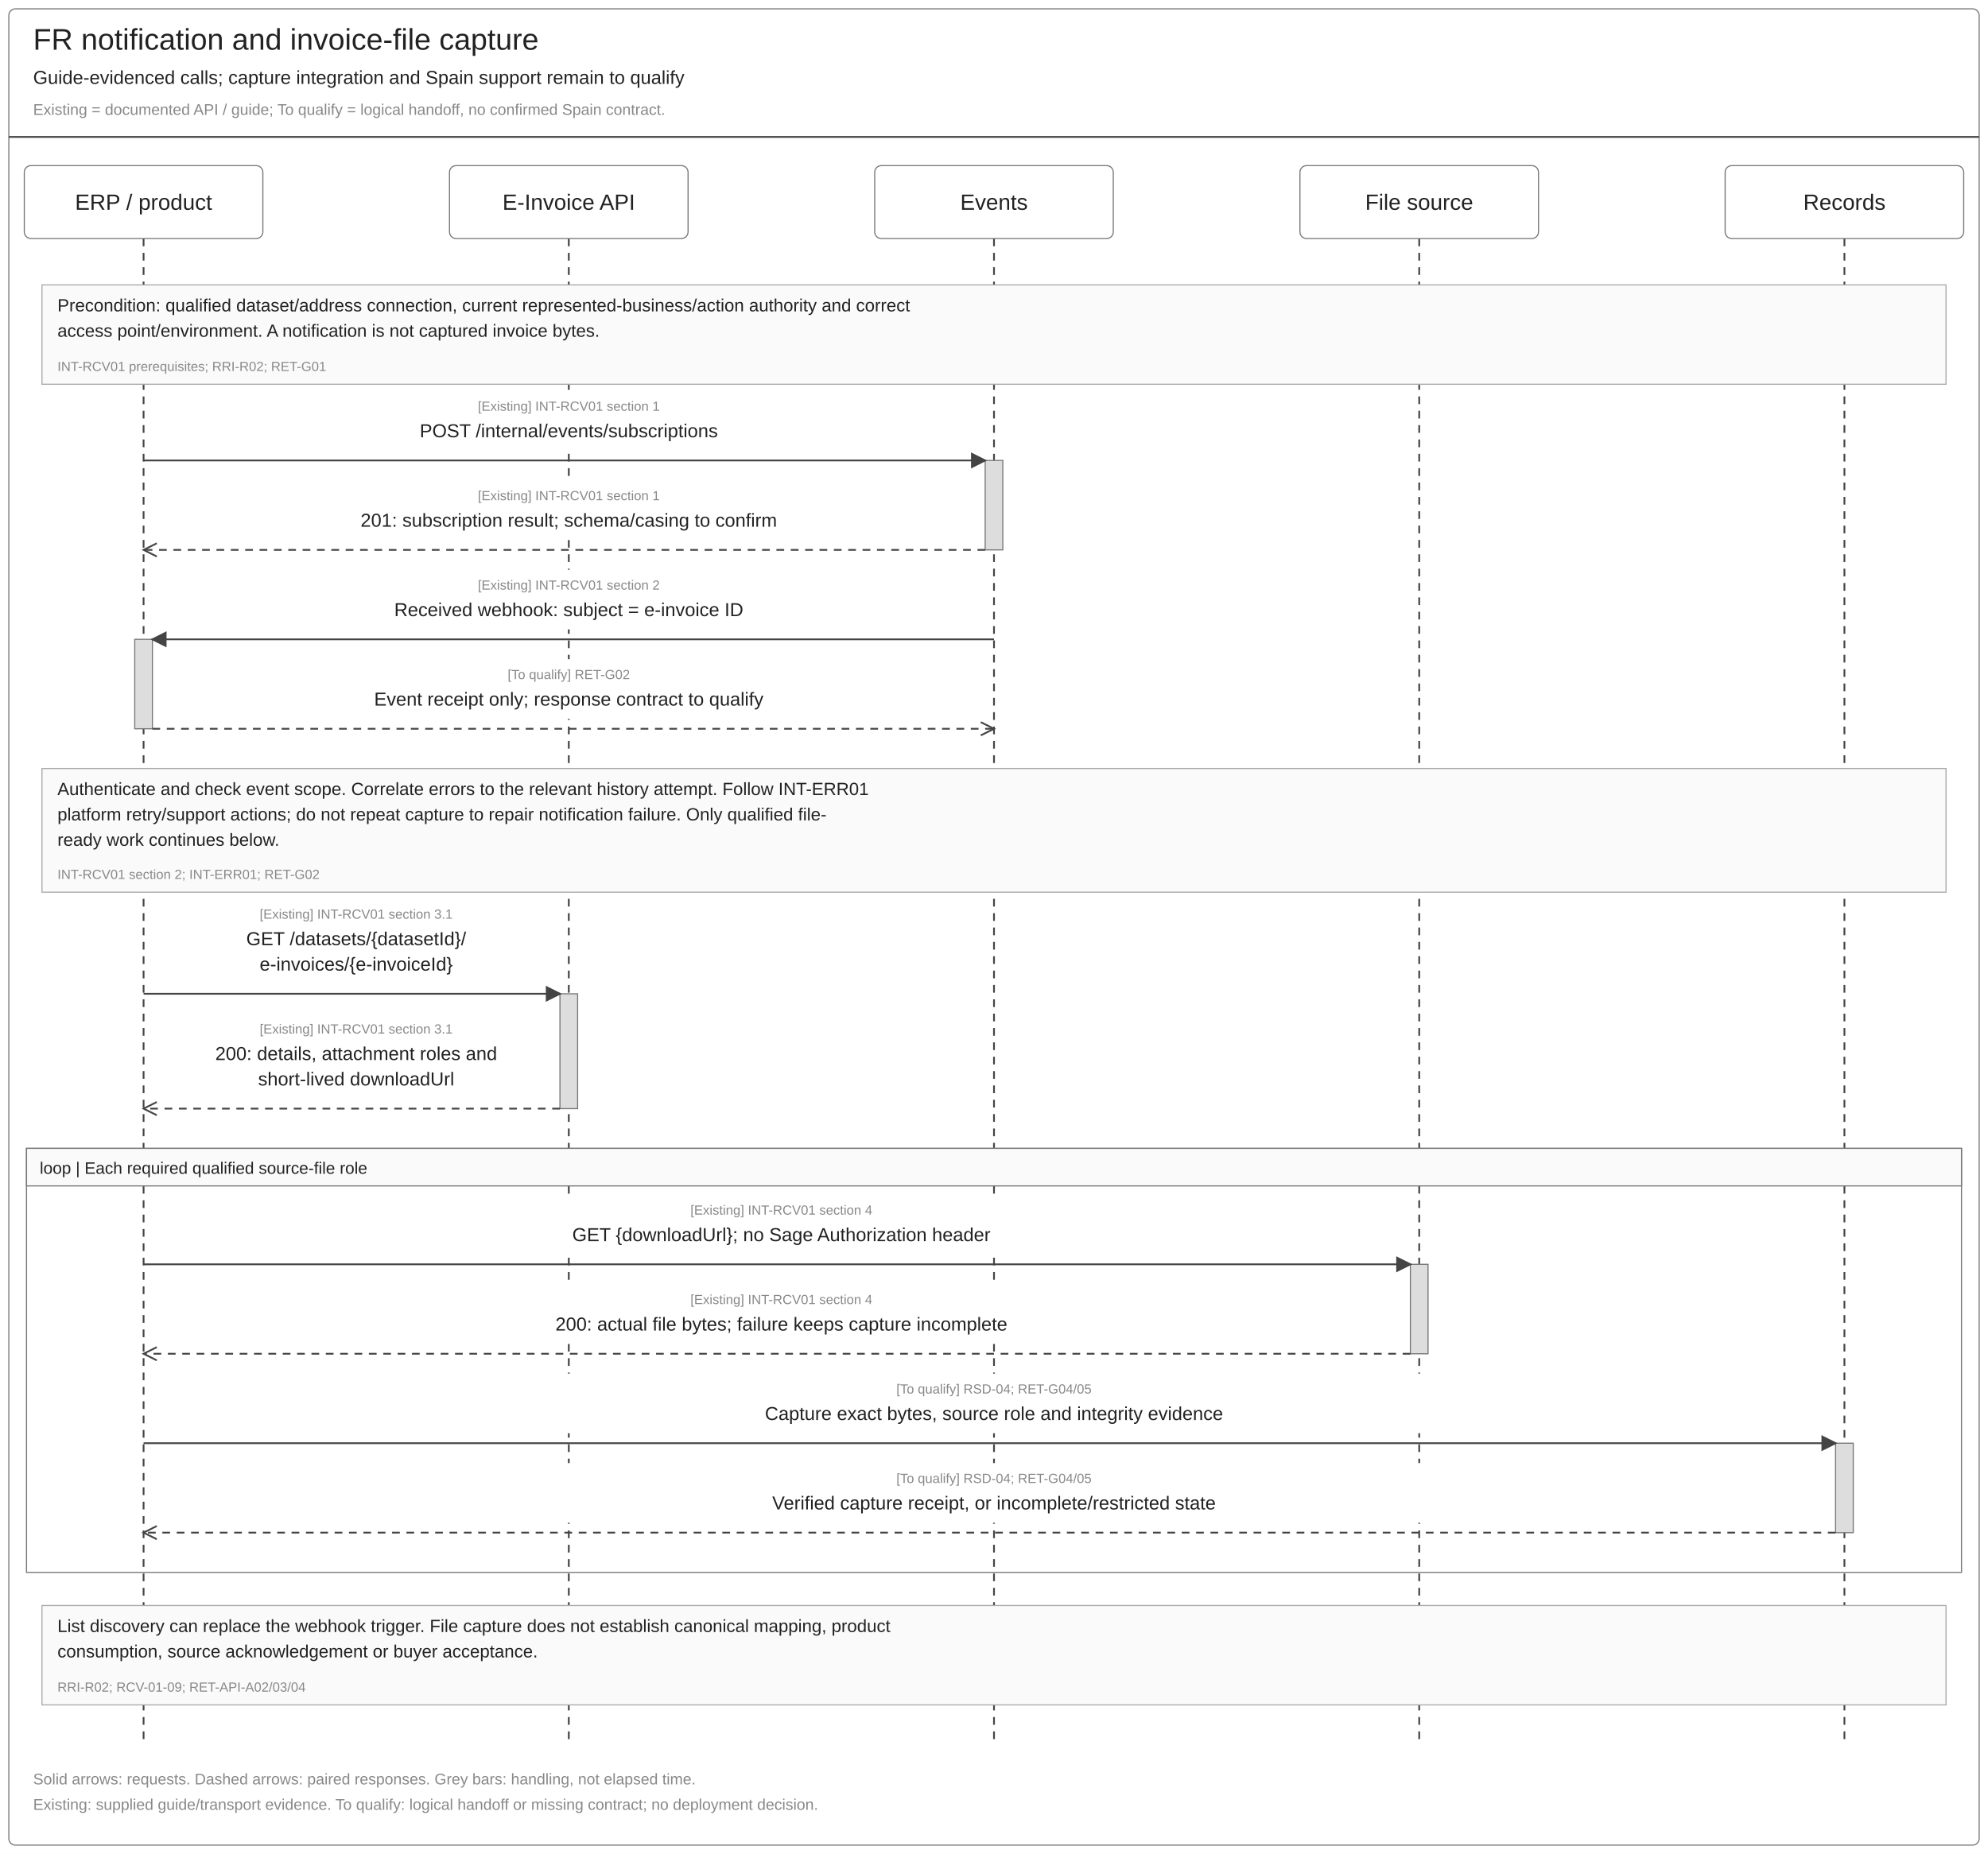
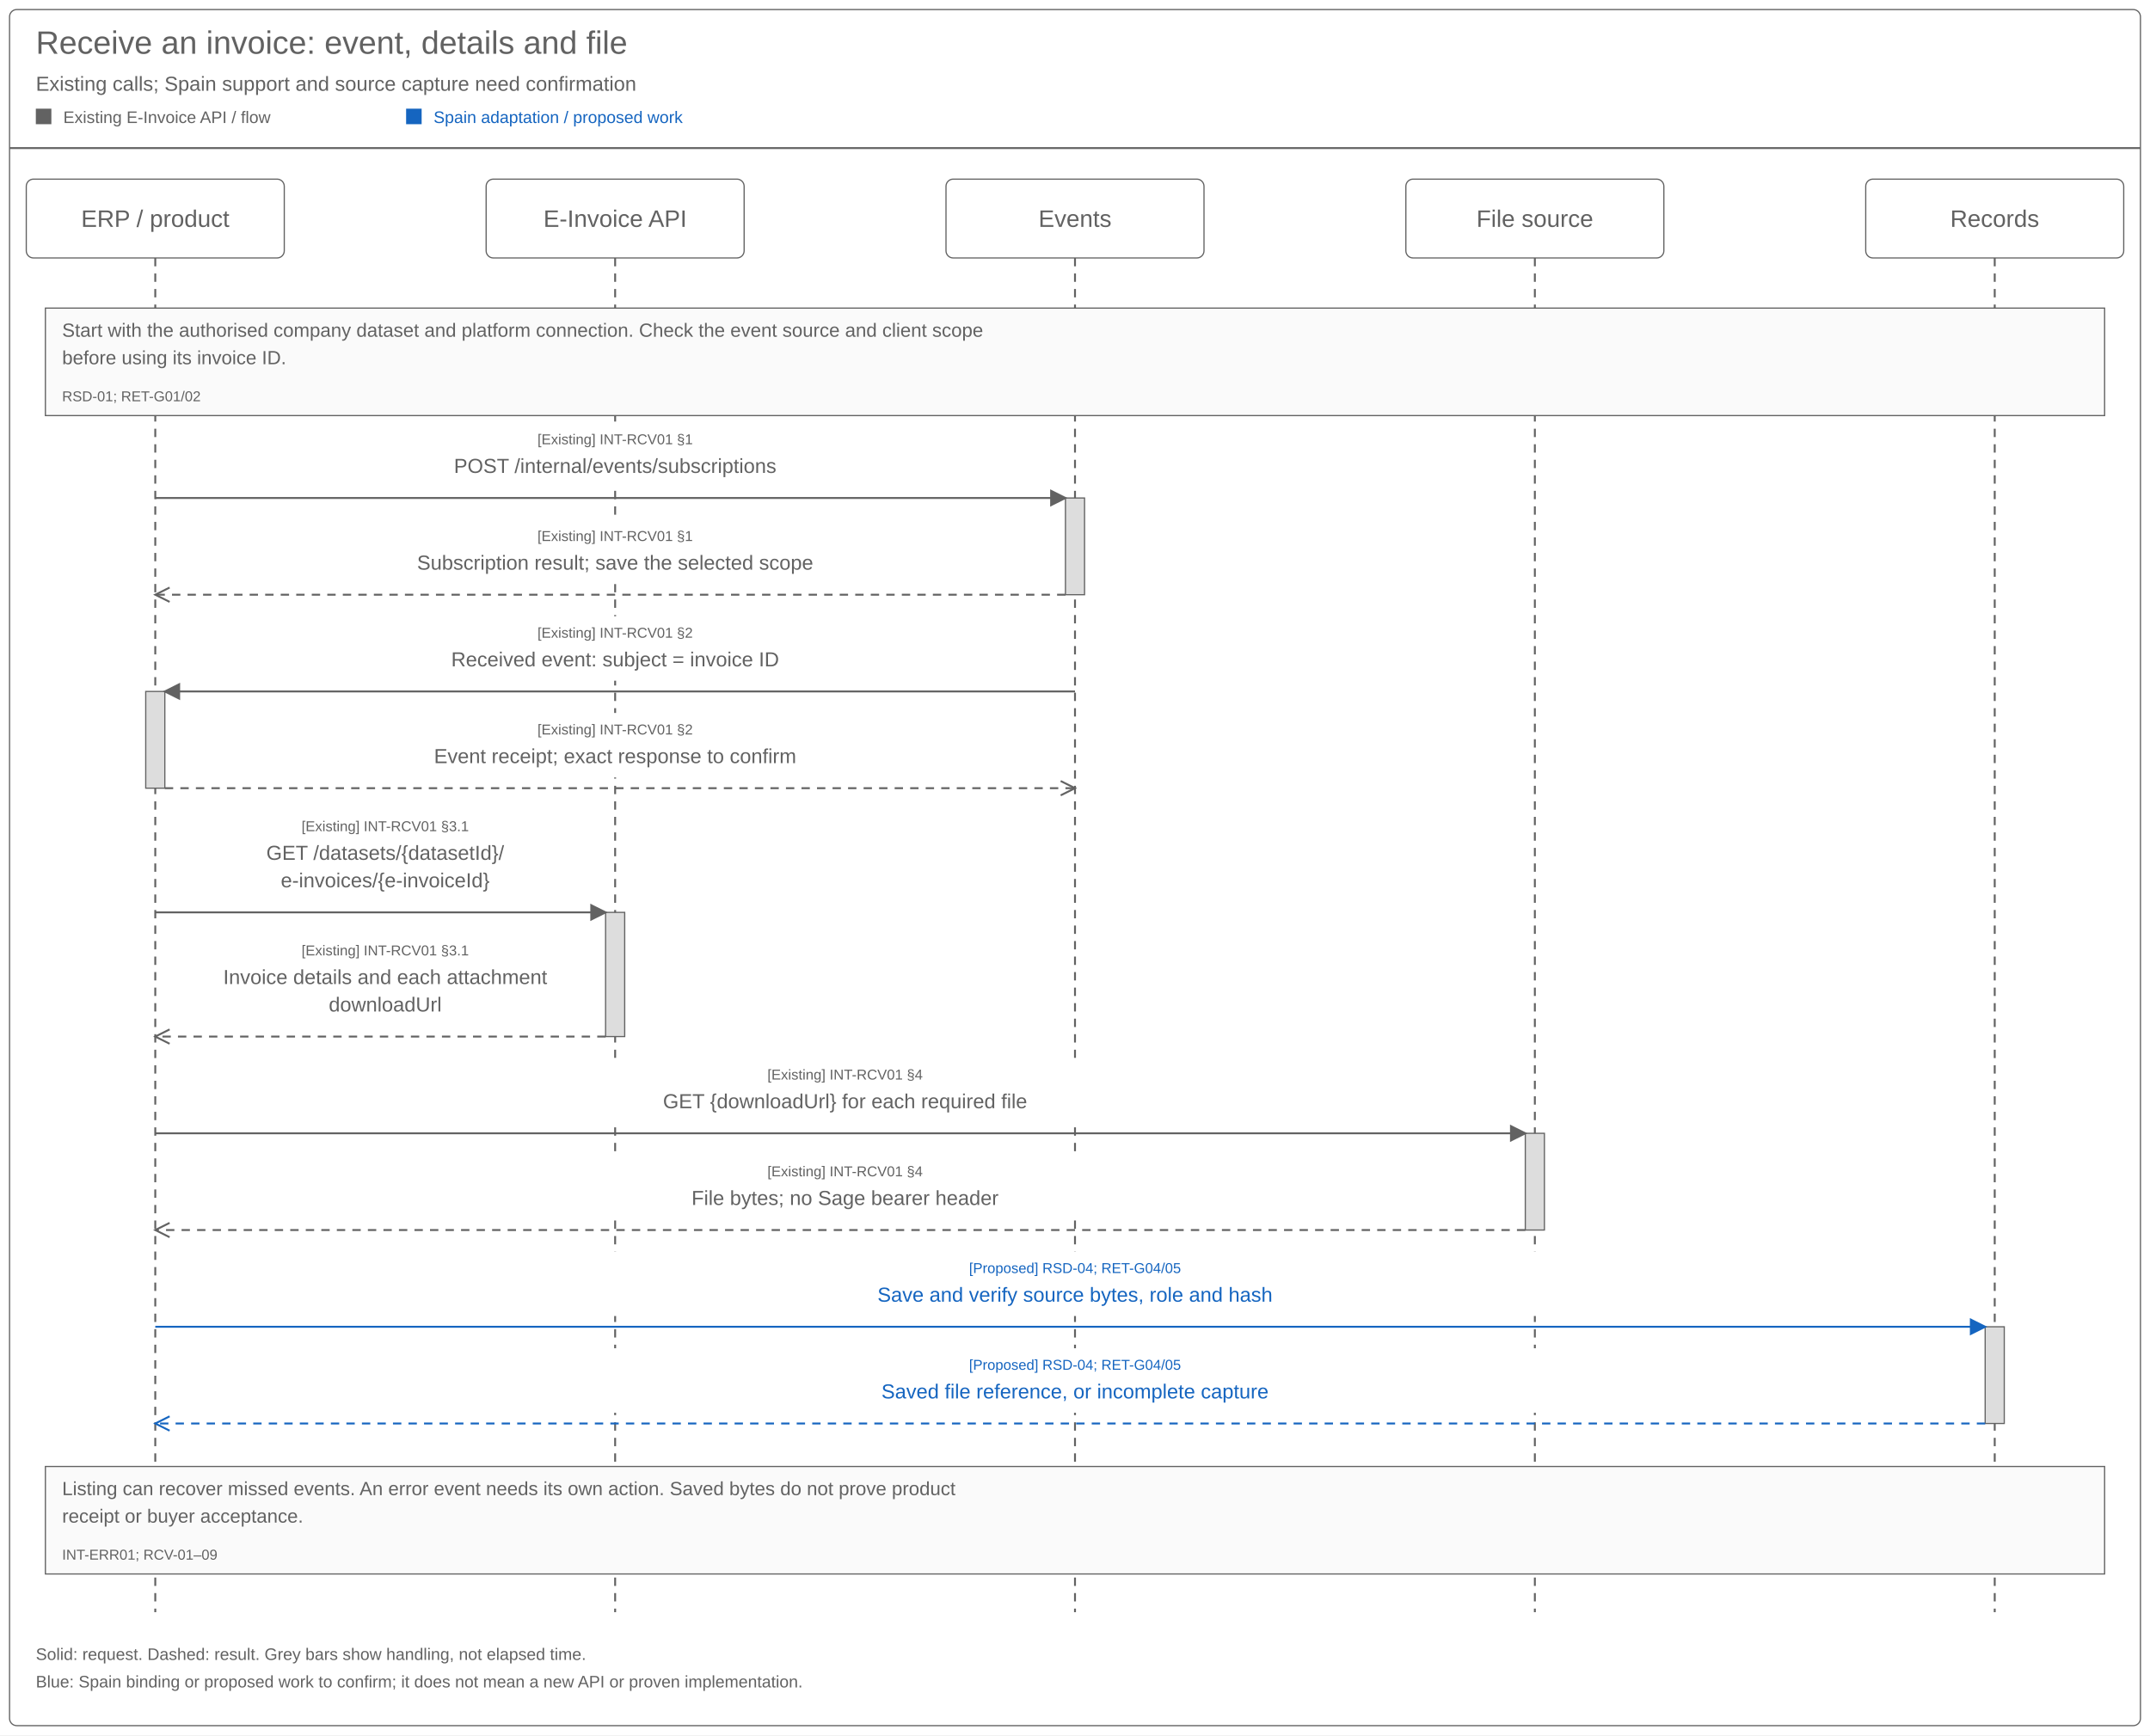
- <svg xmlns="http://www.w3.org/2000/svg" aria-label="FR notification and invoice-file capture" width="1800" height="1679" viewBox="0 0 1800 1679" role="img">
-   <rect width="1800" height="1679" fill="white" />
-   <rect x="8" y="8" width="1784" height="1663" fill="white" stroke="#777777" rx="6" />
-   <text font-family="Arial, sans-serif" font-size="27" text-anchor="start" x="30" y="45" fill="#222222">FR notification and invoice-file capture</text>
-   <text font-family="Arial, sans-serif" font-size="17" text-anchor="start" x="30" y="76" fill="#222222">Guide-evidenced calls; capture integration and Spain support remain to qualify</text>
-   <text font-family="Arial, sans-serif" font-size="14" text-anchor="start" x="30" y="104" fill="#888888">Existing = documented API / guide; To qualify = logical handoff, no confirmed Spain contract.</text>
-   <path d="M 8,124 L 1792,124" fill="none" stroke="#444444" stroke-width="1.6" />
-   <path d="M 130,216 L 130,1576" fill="none" stroke="#444444" stroke-width="1.6" stroke-dasharray="7 6" />
-   <rect x="22" y="150" width="216" height="66" fill="white" stroke="#777777" rx="6" />
-   <text font-family="Arial, sans-serif" font-size="20" text-anchor="middle" x="130" y="190" fill="#222222">ERP / product</text>
-   <path d="M 515,216 L 515,1576" fill="none" stroke="#444444" stroke-width="1.6" stroke-dasharray="7 6" />
-   <rect x="407" y="150" width="216" height="66" fill="white" stroke="#777777" rx="6" />
-   <text font-family="Arial, sans-serif" font-size="20" text-anchor="middle" x="515" y="190" fill="#222222">E-Invoice API</text>
-   <path d="M 900,216 L 900,1576" fill="none" stroke="#444444" stroke-width="1.6" stroke-dasharray="7 6" />
-   <rect x="792" y="150" width="216" height="66" fill="white" stroke="#777777" rx="6" />
-   <text font-family="Arial, sans-serif" font-size="20" text-anchor="middle" x="900" y="190" fill="#222222">Events</text>
-   <path d="M 1285,216 L 1285,1576" fill="none" stroke="#444444" stroke-width="1.6" stroke-dasharray="7 6" />
-   <rect x="1177" y="150" width="216" height="66" fill="white" stroke="#777777" rx="6" />
-   <text font-family="Arial, sans-serif" font-size="20" text-anchor="middle" x="1285" y="190" fill="#222222">File source</text>
-   <path d="M 1670,216 L 1670,1576" fill="none" stroke="#444444" stroke-width="1.6" stroke-dasharray="7 6" />
-   <rect x="1562" y="150" width="216" height="66" fill="white" stroke="#777777" rx="6" />
-   <text font-family="Arial, sans-serif" font-size="20" text-anchor="middle" x="1670" y="190" fill="#222222">Records</text>
-   <rect x="24" y="1040" width="1752" height="384" fill="none" stroke="#777777" rx="0" />
-   <rect x="892" y="417" width="16" height="81" fill="#dddddd" stroke="#777777" rx="0" />
-   <rect x="122" y="579" width="16" height="81" fill="#dddddd" stroke="#777777" rx="0" />
-   <rect x="507" y="900" width="16" height="104" fill="#dddddd" stroke="#777777" rx="0" />
-   <rect x="1277" y="1145" width="16" height="81" fill="#dddddd" stroke="#777777" rx="0" />
-   <rect x="1662" y="1307" width="16" height="81" fill="#dddddd" stroke="#777777" rx="0" />
-   <rect x="24" y="1040" width="1752" height="34" fill="#fafafa" stroke="#777777" rx="0" />
-   <text font-family="Arial, sans-serif" font-size="15" text-anchor="start" x="36" y="1063" fill="#222222">loop | Each required qualified source-file role</text>
-   <rect x="38" y="258" width="1724" height="90" fill="#fafafa" stroke="#aaaaaa" rx="0" />
-   <text font-family="Arial, sans-serif" font-size="16" text-anchor="start" x="52" y="282" fill="#222222">Precondition: qualified dataset/address connection, current represented-business/action authority and correct</text>
-   <text font-family="Arial, sans-serif" font-size="16" text-anchor="start" x="52" y="305" fill="#222222">access point/environment. A notification is not captured invoice bytes.</text>
-   <text font-family="Arial, sans-serif" font-size="12" text-anchor="start" x="52" y="336" fill="#888888">INT-RCV01 prerequisites; RRI-R02; RET-G01</text>
-   <rect x="38" y="696" width="1724" height="112" fill="#fafafa" stroke="#aaaaaa" rx="0" />
-   <text font-family="Arial, sans-serif" font-size="16" text-anchor="start" x="52" y="720" fill="#222222">Authenticate and check event scope. Correlate errors to the relevant history attempt. Follow INT-ERR01</text>
-   <text font-family="Arial, sans-serif" font-size="16" text-anchor="start" x="52" y="743" fill="#222222">platform retry/support actions; do not repeat capture to repair notification failure. Only qualified file-</text>
-   <text font-family="Arial, sans-serif" font-size="16" text-anchor="start" x="52" y="766" fill="#222222">ready work continues below.</text>
-   <text font-family="Arial, sans-serif" font-size="12" text-anchor="start" x="52" y="796" fill="#888888">INT-RCV01 section 2; INT-ERR01; RET-G02</text>
-   <rect x="38" y="1454" width="1724" height="90" fill="#fafafa" stroke="#aaaaaa" rx="0" />
-   <text font-family="Arial, sans-serif" font-size="16" text-anchor="start" x="52" y="1478" fill="#222222">List discovery can replace the webhook trigger. File capture does not establish canonical mapping, product</text>
-   <text font-family="Arial, sans-serif" font-size="16" text-anchor="start" x="52" y="1501" fill="#222222">consumption, source acknowledgement or buyer acceptance.</text>
-   <text font-family="Arial, sans-serif" font-size="12" text-anchor="start" x="52" y="1532" fill="#888888">RRI-R02; RCV-01-09; RET-API-A02/03/04</text>
+ <svg xmlns="http://www.w3.org/2000/svg" aria-label="Receive an invoice: event, details and file" width="1800" height="1453" viewBox="0 0 1800 1453" role="img">
+   <rect width="1800" height="1453" fill="white" />
+   <rect x="8" y="8" width="1784" height="1437" fill="white" stroke="#626262" rx="6" />
+   <text font-family="Arial, sans-serif" font-size="27" text-anchor="start" x="30" y="45" fill="#626262">Receive an invoice: event, details and file</text>
+   <text font-family="Arial, sans-serif" font-size="17" text-anchor="start" x="30" y="76" fill="#626262">Existing calls; Spain support and source capture need confirmation</text>
+   <path d="M 8,124 L 1792,124" fill="none" stroke="#626262" stroke-width="1.6" />
+   <path d="M 130,216 L 130,1350" fill="none" stroke="#626262" stroke-width="1.6" stroke-dasharray="7 6" />
+   <rect x="22" y="150" width="216" height="66" fill="white" stroke="#626262" rx="6" />
+   <text font-family="Arial, sans-serif" font-size="20" text-anchor="middle" x="130" y="190" fill="#626262">ERP / product</text>
+   <path d="M 515,216 L 515,1350" fill="none" stroke="#626262" stroke-width="1.6" stroke-dasharray="7 6" />
+   <rect x="407" y="150" width="216" height="66" fill="white" stroke="#626262" rx="6" />
+   <text font-family="Arial, sans-serif" font-size="20" text-anchor="middle" x="515" y="190" fill="#626262">E-Invoice API</text>
+   <path d="M 900,216 L 900,1350" fill="none" stroke="#626262" stroke-width="1.6" stroke-dasharray="7 6" />
+   <rect x="792" y="150" width="216" height="66" fill="white" stroke="#626262" rx="6" />
+   <text font-family="Arial, sans-serif" font-size="20" text-anchor="middle" x="900" y="190" fill="#626262">Events</text>
+   <path d="M 1285,216 L 1285,1350" fill="none" stroke="#626262" stroke-width="1.6" stroke-dasharray="7 6" />
+   <rect x="1177" y="150" width="216" height="66" fill="white" stroke="#626262" rx="6" />
+   <text font-family="Arial, sans-serif" font-size="20" text-anchor="middle" x="1285" y="190" fill="#626262">File source</text>
+   <path d="M 1670,216 L 1670,1350" fill="none" stroke="#626262" stroke-width="1.6" stroke-dasharray="7 6" />
+   <rect x="1562" y="150" width="216" height="66" fill="white" stroke="#626262" rx="6" />
+   <text font-family="Arial, sans-serif" font-size="20" text-anchor="middle" x="1670" y="190" fill="#626262">Records</text>
+   <rect x="892" y="417" width="16" height="81" fill="#dddddd" stroke="#626262" rx="0" />
+   <rect x="122" y="579" width="16" height="81" fill="#dddddd" stroke="#626262" rx="0" />
+   <rect x="507" y="764" width="16" height="104" fill="#dddddd" stroke="#626262" rx="0" />
+   <rect x="1277" y="949" width="16" height="81" fill="#dddddd" stroke="#626262" rx="0" />
+   <rect x="1662" y="1111" width="16" height="81" fill="#dddddd" stroke="#626262" rx="0" />
+   <rect x="38" y="258" width="1724" height="90" fill="#fafafa" stroke="#626262" rx="0" />
+   <text font-family="Arial, sans-serif" font-size="16" text-anchor="start" x="52" y="282" fill="#626262">Start with the authorised company dataset and platform connection. Check the event source and client scope</text>
+   <text font-family="Arial, sans-serif" font-size="16" text-anchor="start" x="52" y="305" fill="#626262">before using its invoice ID.</text>
+   <text font-family="Arial, sans-serif" font-size="12" text-anchor="start" x="52" y="336" fill="#626262">RSD-01; RET-G01/02</text>
+   <rect x="38" y="1228" width="1724" height="90" fill="#fafafa" stroke="#626262" rx="0" />
+   <text font-family="Arial, sans-serif" font-size="16" text-anchor="start" x="52" y="1252" fill="#626262">Listing can recover missed events. An error event needs its own action. Saved bytes do not prove product</text>
+   <text font-family="Arial, sans-serif" font-size="16" text-anchor="start" x="52" y="1275" fill="#626262">receipt or buyer acceptance.</text>
+   <text font-family="Arial, sans-serif" font-size="12" text-anchor="start" x="52" y="1306" fill="#626262">INT-ERR01; RCV-01–09</text>
  <rect x="142" y="354" width="746" height="54" fill="white" stroke="none" rx="0" />
-   <text font-family="Arial, sans-serif" font-size="12" text-anchor="middle" x="515.0" y="372" fill="#888888">[Existing] INT-RCV01 section 1</text>
-   <text font-family="Arial, sans-serif" font-size="17" text-anchor="middle" x="515.0" y="396" fill="#222222">POST /internal/events/subscriptions</text>
-   <path d="M 130,417 L 892,417" fill="none" stroke="#444444" stroke-width="1.6" />
-   <path stroke-width="1.6" d="M 880,411 L 892,417 L 880,423 Z" fill="#444444" stroke="#444444" />
+   <text font-family="Arial, sans-serif" font-size="12" text-anchor="middle" x="515.0" y="372" fill="#626262">[Existing] INT-RCV01 §1</text>
+   <text font-family="Arial, sans-serif" font-size="17" text-anchor="middle" x="515.0" y="396" fill="#626262">POST /internal/events/subscriptions</text>
+   <path d="M 130,417 L 892,417" fill="none" stroke="#626262" stroke-width="1.6" />
+   <path stroke-width="1.6" d="M 880,411 L 892,417 L 880,423 Z" fill="#626262" stroke="#626262" />
  <rect x="142" y="435" width="746" height="54" fill="white" stroke="none" rx="0" />
-   <text font-family="Arial, sans-serif" font-size="12" text-anchor="middle" x="515.0" y="453" fill="#888888">[Existing] INT-RCV01 section 1</text>
-   <text font-family="Arial, sans-serif" font-size="17" text-anchor="middle" x="515.0" y="477" fill="#222222">201: subscription result; schema/casing to confirm</text>
-   <path d="M 892,498 L 130,498" fill="none" stroke="#444444" stroke-width="1.6" stroke-dasharray="7 6" />
-   <path stroke-width="1.6" d="M 142,492 L 130,498 L 142,504" fill="none" stroke="#444444" />
+   <text font-family="Arial, sans-serif" font-size="12" text-anchor="middle" x="515.0" y="453" fill="#626262">[Existing] INT-RCV01 §1</text>
+   <text font-family="Arial, sans-serif" font-size="17" text-anchor="middle" x="515.0" y="477" fill="#626262">Subscription result; save the selected scope</text>
+   <path d="M 892,498 L 130,498" fill="none" stroke="#626262" stroke-width="1.6" stroke-dasharray="7 6" />
+   <path stroke-width="1.6" d="M 142,492 L 130,498 L 142,504" fill="none" stroke="#626262" />
  <rect x="142" y="516" width="746" height="54" fill="white" stroke="none" rx="0" />
-   <text font-family="Arial, sans-serif" font-size="12" text-anchor="middle" x="515.0" y="534" fill="#888888">[Existing] INT-RCV01 section 2</text>
-   <text font-family="Arial, sans-serif" font-size="17" text-anchor="middle" x="515.0" y="558" fill="#222222">Received webhook: subject = e-invoice ID</text>
-   <path d="M 900,579 L 138,579" fill="none" stroke="#444444" stroke-width="1.6" />
-   <path stroke-width="1.6" d="M 150,573 L 138,579 L 150,585 Z" fill="#444444" stroke="#444444" />
+   <text font-family="Arial, sans-serif" font-size="12" text-anchor="middle" x="515.0" y="534" fill="#626262">[Existing] INT-RCV01 §2</text>
+   <text font-family="Arial, sans-serif" font-size="17" text-anchor="middle" x="515.0" y="558" fill="#626262">Received event: subject = invoice ID</text>
+   <path d="M 900,579 L 138,579" fill="none" stroke="#626262" stroke-width="1.6" />
+   <path stroke-width="1.6" d="M 150,573 L 138,579 L 150,585 Z" fill="#626262" stroke="#626262" />
  <rect x="142" y="597" width="746" height="54" fill="white" stroke="none" rx="0" />
-   <text font-family="Arial, sans-serif" font-size="12" text-anchor="middle" x="515.0" y="615" fill="#888888">[To qualify] RET-G02</text>
-   <text font-family="Arial, sans-serif" font-size="17" text-anchor="middle" x="515.0" y="639" fill="#222222">Event receipt only; response contract to qualify</text>
-   <path d="M 138,660 L 900,660" fill="none" stroke="#444444" stroke-width="1.6" stroke-dasharray="7 6" />
-   <path stroke-width="1.6" d="M 888,654 L 900,660 L 888,666" fill="none" stroke="#444444" />
-   <rect x="142" y="814" width="361" height="77" fill="white" stroke="none" rx="0" />
-   <text font-family="Arial, sans-serif" font-size="12" text-anchor="middle" x="322.5" y="832" fill="#888888">[Existing] INT-RCV01 section 3.1</text>
-   <text font-family="Arial, sans-serif" font-size="17" text-anchor="middle" x="322.5" y="856" fill="#222222">GET /datasets/{datasetId}/</text>
-   <text font-family="Arial, sans-serif" font-size="17" text-anchor="middle" x="322.5" y="879" fill="#222222">e-invoices/{e-invoiceId}</text>
-   <path d="M 130,900 L 507,900" fill="none" stroke="#444444" stroke-width="1.6" />
-   <path stroke-width="1.6" d="M 495,894 L 507,900 L 495,906 Z" fill="#444444" stroke="#444444" />
-   <rect x="142" y="918" width="361" height="77" fill="white" stroke="none" rx="0" />
-   <text font-family="Arial, sans-serif" font-size="12" text-anchor="middle" x="322.5" y="936" fill="#888888">[Existing] INT-RCV01 section 3.1</text>
-   <text font-family="Arial, sans-serif" font-size="17" text-anchor="middle" x="322.5" y="960" fill="#222222">200: details, attachment roles and</text>
-   <text font-family="Arial, sans-serif" font-size="17" text-anchor="middle" x="322.5" y="983" fill="#222222">short-lived downloadUrl</text>
-   <path d="M 507,1004 L 130,1004" fill="none" stroke="#444444" stroke-width="1.6" stroke-dasharray="7 6" />
-   <path stroke-width="1.6" d="M 142,998 L 130,1004 L 142,1010" fill="none" stroke="#444444" />
-   <rect x="142" y="1082" width="1131" height="54" fill="white" stroke="none" rx="0" />
-   <text font-family="Arial, sans-serif" font-size="12" text-anchor="middle" x="707.5" y="1100" fill="#888888">[Existing] INT-RCV01 section 4</text>
-   <text font-family="Arial, sans-serif" font-size="17" text-anchor="middle" x="707.5" y="1124" fill="#222222">GET {downloadUrl}; no Sage Authorization header</text>
-   <path d="M 130,1145 L 1277,1145" fill="none" stroke="#444444" stroke-width="1.6" />
-   <path stroke-width="1.6" d="M 1265,1139 L 1277,1145 L 1265,1151 Z" fill="#444444" stroke="#444444" />
-   <rect x="142" y="1163" width="1131" height="54" fill="white" stroke="none" rx="0" />
-   <text font-family="Arial, sans-serif" font-size="12" text-anchor="middle" x="707.5" y="1181" fill="#888888">[Existing] INT-RCV01 section 4</text>
-   <text font-family="Arial, sans-serif" font-size="17" text-anchor="middle" x="707.5" y="1205" fill="#222222">200: actual file bytes; failure keeps capture incomplete</text>
-   <path d="M 1277,1226 L 130,1226" fill="none" stroke="#444444" stroke-width="1.6" stroke-dasharray="7 6" />
-   <path stroke-width="1.6" d="M 142,1220 L 130,1226 L 142,1232" fill="none" stroke="#444444" />
-   <rect x="142" y="1244" width="1516" height="54" fill="white" stroke="none" rx="0" />
-   <text font-family="Arial, sans-serif" font-size="12" text-anchor="middle" x="900.0" y="1262" fill="#888888">[To qualify] RSD-04; RET-G04/05</text>
-   <text font-family="Arial, sans-serif" font-size="17" text-anchor="middle" x="900.0" y="1286" fill="#222222">Capture exact bytes, source role and integrity evidence</text>
-   <path d="M 130,1307 L 1662,1307" fill="none" stroke="#444444" stroke-width="1.6" />
-   <path stroke-width="1.6" d="M 1650,1301 L 1662,1307 L 1650,1313 Z" fill="#444444" stroke="#444444" />
-   <rect x="142" y="1325" width="1516" height="54" fill="white" stroke="none" rx="0" />
-   <text font-family="Arial, sans-serif" font-size="12" text-anchor="middle" x="900.0" y="1343" fill="#888888">[To qualify] RSD-04; RET-G04/05</text>
-   <text font-family="Arial, sans-serif" font-size="17" text-anchor="middle" x="900.0" y="1367" fill="#222222">Verified capture receipt, or incomplete/restricted state</text>
-   <path d="M 1662,1388 L 130,1388" fill="none" stroke="#444444" stroke-width="1.6" stroke-dasharray="7 6" />
-   <path stroke-width="1.6" d="M 142,1382 L 130,1388 L 142,1394" fill="none" stroke="#444444" />
-   <text font-family="Arial, sans-serif" font-size="14" text-anchor="start" x="30" y="1616" fill="#888888">Solid arrows: requests. Dashed arrows: paired responses. Grey bars: handling, not elapsed time.</text>
-   <text font-family="Arial, sans-serif" font-size="14" text-anchor="start" x="30" y="1639" fill="#888888">Existing: supplied guide/transport evidence. To qualify: logical handoff or missing contract; no deployment decision.</text>
+   <text font-family="Arial, sans-serif" font-size="12" text-anchor="middle" x="515.0" y="615" fill="#626262">[Existing] INT-RCV01 §2</text>
+   <text font-family="Arial, sans-serif" font-size="17" text-anchor="middle" x="515.0" y="639" fill="#626262">Event receipt; exact response to confirm</text>
+   <path d="M 138,660 L 900,660" fill="none" stroke="#626262" stroke-width="1.6" stroke-dasharray="7 6" />
+   <path stroke-width="1.6" d="M 888,654 L 900,660 L 888,666" fill="none" stroke="#626262" />
+   <rect x="142" y="678" width="361" height="77" fill="white" stroke="none" rx="0" />
+   <text font-family="Arial, sans-serif" font-size="12" text-anchor="middle" x="322.5" y="696" fill="#626262">[Existing] INT-RCV01 §3.1</text>
+   <text font-family="Arial, sans-serif" font-size="17" text-anchor="middle" x="322.5" y="720" fill="#626262">GET /datasets/{datasetId}/</text>
+   <text font-family="Arial, sans-serif" font-size="17" text-anchor="middle" x="322.5" y="743" fill="#626262">e-invoices/{e-invoiceId}</text>
+   <path d="M 130,764 L 507,764" fill="none" stroke="#626262" stroke-width="1.6" />
+   <path stroke-width="1.6" d="M 495,758 L 507,764 L 495,770 Z" fill="#626262" stroke="#626262" />
+   <rect x="142" y="782" width="361" height="77" fill="white" stroke="none" rx="0" />
+   <text font-family="Arial, sans-serif" font-size="12" text-anchor="middle" x="322.5" y="800" fill="#626262">[Existing] INT-RCV01 §3.1</text>
+   <text font-family="Arial, sans-serif" font-size="17" text-anchor="middle" x="322.5" y="824" fill="#626262">Invoice details and each attachment</text>
+   <text font-family="Arial, sans-serif" font-size="17" text-anchor="middle" x="322.5" y="847" fill="#626262">downloadUrl</text>
+   <path d="M 507,868 L 130,868" fill="none" stroke="#626262" stroke-width="1.6" stroke-dasharray="7 6" />
+   <path stroke-width="1.6" d="M 142,862 L 130,868 L 142,874" fill="none" stroke="#626262" />
+   <rect x="142" y="886" width="1131" height="54" fill="white" stroke="none" rx="0" />
+   <text font-family="Arial, sans-serif" font-size="12" text-anchor="middle" x="707.5" y="904" fill="#626262">[Existing] INT-RCV01 §4</text>
+   <text font-family="Arial, sans-serif" font-size="17" text-anchor="middle" x="707.5" y="928" fill="#626262">GET {downloadUrl} for each required file</text>
+   <path d="M 130,949 L 1277,949" fill="none" stroke="#626262" stroke-width="1.6" />
+   <path stroke-width="1.6" d="M 1265,943 L 1277,949 L 1265,955 Z" fill="#626262" stroke="#626262" />
+   <rect x="142" y="967" width="1131" height="54" fill="white" stroke="none" rx="0" />
+   <text font-family="Arial, sans-serif" font-size="12" text-anchor="middle" x="707.5" y="985" fill="#626262">[Existing] INT-RCV01 §4</text>
+   <text font-family="Arial, sans-serif" font-size="17" text-anchor="middle" x="707.5" y="1009" fill="#626262">File bytes; no Sage bearer header</text>
+   <path d="M 1277,1030 L 130,1030" fill="none" stroke="#626262" stroke-width="1.6" stroke-dasharray="7 6" />
+   <path stroke-width="1.6" d="M 142,1024 L 130,1030 L 142,1036" fill="none" stroke="#626262" />
+   <rect x="142" y="1048" width="1516" height="54" fill="white" stroke="none" rx="0" />
+   <text font-family="Arial, sans-serif" font-size="12" text-anchor="middle" x="900.0" y="1066" fill="#1565C0">[Proposed] RSD-04; RET-G04/05</text>
+   <text font-family="Arial, sans-serif" font-size="17" text-anchor="middle" x="900.0" y="1090" fill="#1565C0">Save and verify source bytes, role and hash</text>
+   <path d="M 130,1111 L 1662,1111" fill="none" stroke="#1565C0" stroke-width="1.6" />
+   <path stroke-width="1.6" d="M 1650,1105 L 1662,1111 L 1650,1117 Z" fill="#1565C0" stroke="#1565C0" />
+   <rect x="142" y="1129" width="1516" height="54" fill="white" stroke="none" rx="0" />
+   <text font-family="Arial, sans-serif" font-size="12" text-anchor="middle" x="900.0" y="1147" fill="#1565C0">[Proposed] RSD-04; RET-G04/05</text>
+   <text font-family="Arial, sans-serif" font-size="17" text-anchor="middle" x="900.0" y="1171" fill="#1565C0">Saved file reference, or incomplete capture</text>
+   <path d="M 1662,1192 L 130,1192" fill="none" stroke="#1565C0" stroke-width="1.6" stroke-dasharray="7 6" />
+   <path stroke-width="1.6" d="M 142,1186 L 130,1192 L 142,1198" fill="none" stroke="#1565C0" />
+   <text font-family="Arial, sans-serif" font-size="14" text-anchor="start" x="30" y="1390" fill="#626262">Solid: request. Dashed: result. Grey bars show handling, not elapsed time.</text>
+   <text font-family="Arial, sans-serif" font-size="14" text-anchor="start" x="30" y="1413" fill="#626262">Blue: Spain binding or proposed work to confirm; it does not mean a new API or proven implementation.</text>
+   <rect id="reuse-legend-grey-swatch" x="30" y="91" width="13" height="13" fill="#626262" />
+   <text font-family="Arial, sans-serif" font-size="14" id="reuse-legend-grey-label" x="53" y="103" fill="#626262">Existing E-Invoice API / flow</text>
+   <rect id="reuse-legend-blue-swatch" x="340" y="91" width="13" height="13" fill="#1565C0" />
+   <text font-family="Arial, sans-serif" font-size="14" id="reuse-legend-blue-label" x="363" y="103" fill="#1565C0">Spain adaptation / proposed work</text>
</svg>
